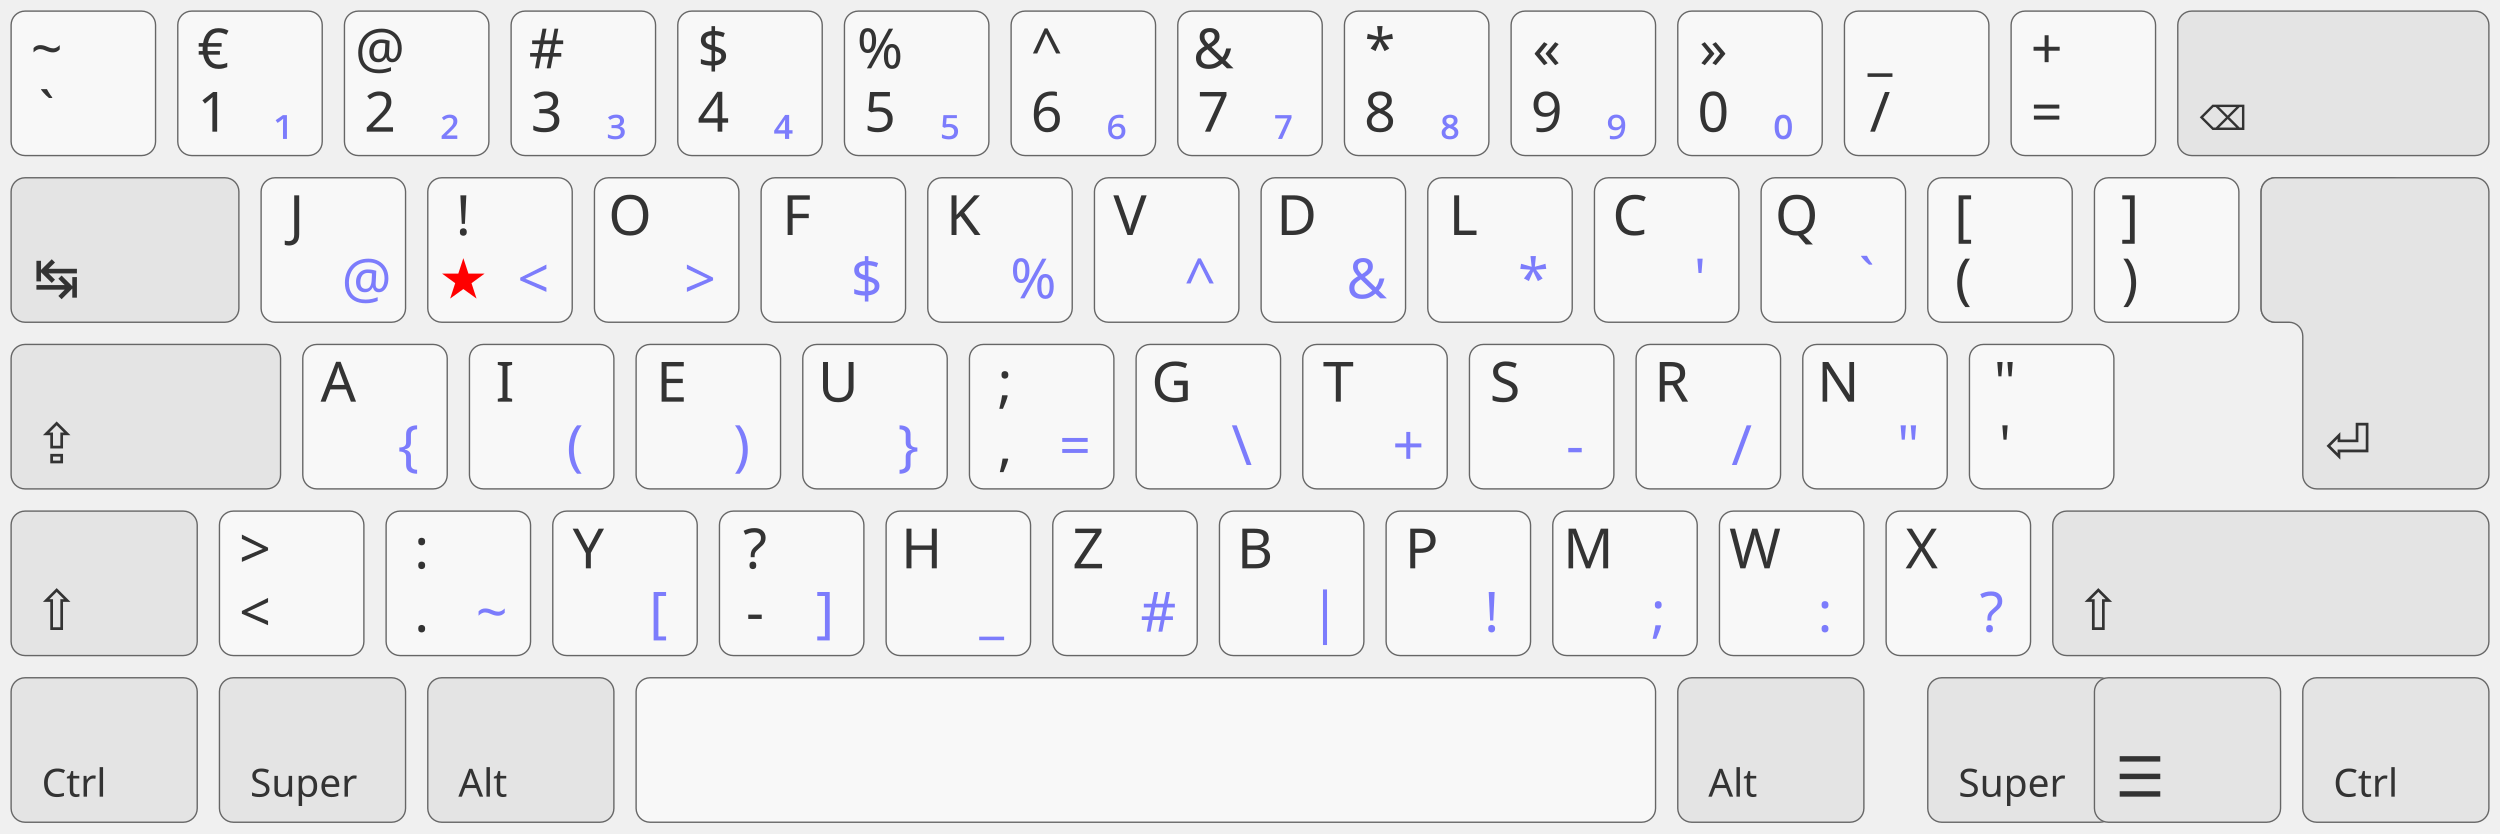
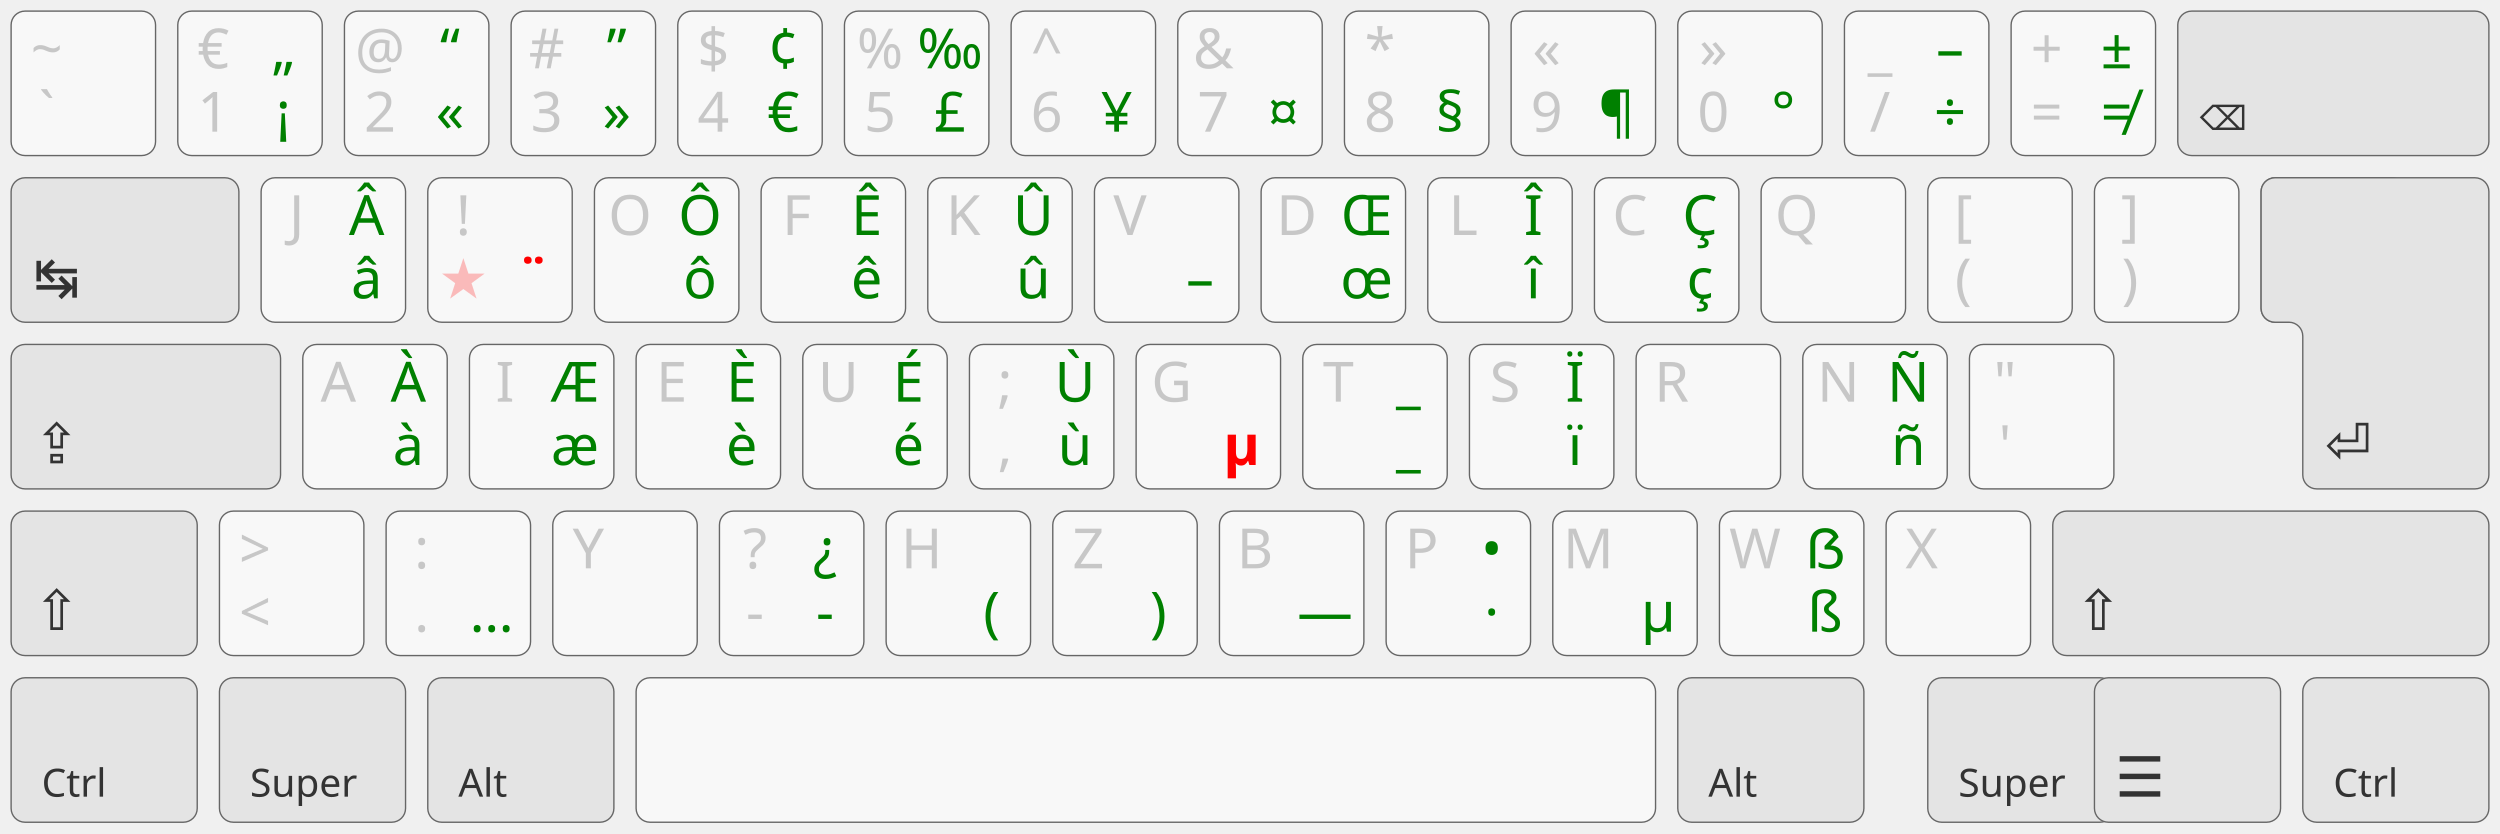
- <svg xmlns="http://www.w3.org/2000/svg" viewBox="0 0 900 300" platform="gnu" theme="" class="iso intlBackslash">
+ <svg xmlns="http://www.w3.org/2000/svg" viewBox="0 0 900 300" platform="gnu" theme="" class="iso intlBackslash dk">
  <style>
    rect, path {
      stroke: #666;
      stroke-width: .5px;
      fill: #f8f8f8;
    }
    .specialKey,
    .specialKey rect,
    .specialKey path {
      fill: #e4e4e4;
    }
    text {
      fill: #333;
      font: normal 20px sans-serif;
      text-align: center;
    }
    #Backspace text {
      font-size: 12px;
    }

    #Escape { display: none; }

    #row_AE { transform: translate(4px, 4px); }
    #row_AD { transform: translate(4px, 64px); }
    #row_AC { transform: translate(4px, 124px); }
    #row_AB { transform: translate(4px, 184px); }
    #row_AA { transform: translate(4px, 244px); }

    /* Backslash + Enter */
    #Enter path.alt,
    #Enter     .iso,
    #Backslash .iso,
    .alt #Enter rect.ansi,
    .iso #Enter rect.ansi,
    .iso #Enter text.ansi,
    .alt #Backslash .ansi,
    .iso #Backslash .ansi { display: none; }
    #Enter text.ansi,
    .alt #Enter     .alt,
    .iso #Enter     .iso,
    .iso #Backslash .iso { display: block; }
    .iso #Backslash { transform: translate(765px, 60px); }
    .alt #Backslash { transform: translate(780px, -60px); }

    /* Backspace + IntlYen */
    #IntlYen, #Backspace .alt,
    .intlYen  #Backspace .ansi { display: none; }
    .intlYen  #Backspace .alt,
    .intlYen  #IntlYen { display: block; }

    /* ShiftLeft + IntlBackslash */
    #IntlBackslash, #ShiftLeft .iso,
    .intlBackslash  #ShiftLeft .ansi { display: none; }
    .intlBackslash  #ShiftLeft .iso,
    .intlBackslash  #IntlBackslash { display: block; }

    /* ShiftRight + IntlRo */
    #IntlRo, #ShiftRight .abnt,
    .intlRo  #ShiftRight .ansi { display: none; }
    .intlRo  #ShiftRight .abnt,
    .intlRo  #IntlRo { display: block; }

    .specialKey   .ergo,
    .specialKey   .ol60,
    .specialKey   .ol50,
    .specialKey   .ol40,
    #Space        .ol60,
    #Space        .ol50,
    #Space        .ol40,
    #Backquote    .ol60,
    #BracketRight .ol60,
    #Equal        .ol60,
    .ergo #CapsLock,
    .ergo #Space      rect,
    .ergo #Backslash  rect,
    .ergo .specialKey rect,
    .ergo .specialKey text { display: none; }
    .ol50 #Escape,
    .ol40 #Escape,
    .ol60 #Space        .ol60,
    .ol50 #Space        .ol50,
    .ol40 #Space        .ol40,
    .ol60 #Backquote    .ol60,
    .ol60 #BracketRight .ol60,
    .ol60 #Backslash    .ol60,
    .ol60 #Equal        .ol60,
    .ol60 .specialKey   .ol60,
    .ol50 .specialKey   .ol50,
    .ol40 .specialKey   .ol40,
    .ergo .specialKey   .ergo { display: block; }

    .ol50 .pinkyKey, .ol50 #ContextMenu,
    .ol40 .pinkyKey, .ol40 #ContextMenu,
    .ol40 #row_AE .numberKey { display: none; }

    .ergo #row_AE       { transform: translate(94px, 4px); }
    .ergo #row_AD       { transform: translate(64px, 64px); }
    .ergo #row_AC       { transform: translate(49px, 124px); }
    .ergo #row_AB       { transform: translate(19px, 184px); }

    .ergo #Tab          { transform: translate(15px, 0px); }
    .ergo #ShiftLeft    { transform: translate(60px, 0px); }
    .ergo #ControlLeft  { transform: translate(75px, 0px); }
    .ergo #MetaLeft     { transform: translate(150px, 0px); }
    .ergo #AltLeft      { transform: translate(240px, 0px); }
    .ergo #Space        { transform: translate(315px, 0px); }
    .ergo #AltRight     { transform: translate(540px, 0px); }
    .ergo #MetaRight    { transform: translate(630px, 0px); }
    .ergo #ControlRight { transform: translate(750px, 0px); }

    .ergo .left         { transform: translate(-15px, 0px); }
    .ergo .right        { transform: translate(15px, 0px); }

    .ol60 .left         { transform: translate(-75px, 0px); }
    .ol60 #ControlRight { transform: translate(810px, 0px); }
    .ol60 #Backquote    { transform: translate(-15px, 0px); }
    .ol60 #ShiftRight   { transform: translate(795px, 0px); }
    .ol60 #ContextMenu  { transform: translate(750px, 0px); }
    .ol60 #Backslash    { transform: translate(690px, 120px); }
    .ol60 #Backspace    { transform: translate(277.5px, 60px); }
    .ol60 #Enter        { transform: translate(322.5px, 60px); }

    .ol50 #Escape       { transform: translate(-15px, 0px); }
    .ol50 #Backspace    { transform: translate(660px, 0px); }
    .ol50 #Enter        { transform: translate(705px, -60px); }

    .ol40 #Escape       { transform: translate(-15px, 120px); }
    .ol40 #Backspace    { transform: translate(660px, 60px); }
    .ol40 #Enter        { transform: translate(705px, 0px); }

    [platform="gnu"].ergo .specialKey .win,
    [platform="gnu"].ergo .specialKey .mac,
    [platform="win"].ergo .specialKey .gnu,
    [platform="win"].ergo .specialKey .mac { display: none; }
    .ergo .specialKey .mac,
    [platform="gnu"].ergo .specialKey .gnu,
    [platform="win"].ergo .specialKey .win { display: block; }

    /* swap Alt/Meta for MacOSX */
    [platform="gnu"].ergo #MetaLeft,
    [platform="win"].ergo #MetaLeft,
                    .ergo #AltLeft   { transform: translate(150px, 0px); }
    [platform="gnu"].ergo #AltLeft,
    [platform="win"].ergo #AltLeft,
                    .ergo #MetaLeft  { transform: translate(240px, 0px); }
    [platform="gnu"].ergo #AltRight,
    [platform="win"].ergo #AltRight,
                    .ergo #MetaRight { transform: translate(570px, 0px); }
    [platform="gnu"].ergo #MetaRight,
    [platform="win"].ergo #MetaRight,
                    .ergo #AltRight  { transform: translate(660px, 0px); }

    #NonConvert, #Convert, #KanaMode,
    #Lang1, #Lang2,
    #Space .jis,
    #Space .ks,
    .ks  #Space .ansi,
    .ks  #Space .jis,
    .jis #Space .ansi,
    .jis #Space .ks { display: none; }
    .ks  #Space .ks,
    .jis #NonConvert, .jis #Convert, .jis #KanaMode,
    .ks #Lang1, .ks #Lang2,
    .jis #Space .jis { display: block; }

    #Backquote .jis,
    #CapsLock  .jis,
    .jis #Backquote .ansi,
    .jis #CapsLock  .ansi { display: none; }
    .jis #Backquote .jis,
    .jis #CapsLock .jis { display: block; }

    #Lang1 text,
    #Lang2 text,
    #Convert text,
    #NonConvert text,
    .jis #CapsLock text { font-size: 14px; }
    #KanaMode text,
    .jis #Backquote text { font-size: 10px; }

    .specialKey .win,
    .specialKey .gnu {
      display: none;
      font-size: 14px;
    }

    /* display MacOSX by default */
    [platform="gnu"] .specialKey .win,
    [platform="gnu"] .specialKey .mac,
    [platform="win"] .specialKey .gnu,
    [platform="win"] .specialKey .mac { display: none; }
    [platform="mac"] .specialKey .mac,
    [platform="gnu"] .specialKey .gnu,
    [platform="win"] .specialKey .win { display: block; }

    /* swap Alt/Meta for MacOSX */
    [platform="gnu"] #MetaLeft,
    [platform="win"] #MetaLeft,  #AltLeft   { transform: translate(75px, 0px); }
    [platform="gnu"] #AltLeft,
    [platform="win"] #AltLeft,   #MetaLeft  { transform: translate(150px, 0px); }
    [platform="gnu"] #AltRight,
    [platform="win"] #AltRight,  #MetaRight { transform: translate(600px, 0px); }
    [platform="gnu"] #MetaRight,
    [platform="win"] #MetaRight, #AltRight  { transform: translate(675px, 0px); }

    g:target rect, .press rect,
    g:target path, .press path {
      fill: #aad;
    }

    [theme="reach"] .pinkyKey  rect { fill: hsl(  0, 100%, 90%); }
    [theme="reach"] .numberKey rect { fill: hsl( 42, 100%, 90%); }
    [theme="reach"] .letterKey rect { fill: hsl(122, 100%, 90%); }
    [theme="reach"] .homeKey   rect { fill: hsl(122, 100%, 75%); }
    [theme="reach"] .press     rect { fill: #aaf; }

    [theme="hints"] [finger="m1"] rect { fill: hsl(  0, 100%, 95%); }
    [theme="hints"] [finger="l2"] rect { fill: hsl( 42, 100%, 85%); }
    [theme="hints"] [finger="r2"] rect { fill: hsl( 61, 100%, 85%); }
    [theme="hints"] [finger="l3"] rect,
    [theme="hints"] [finger="r3"] rect { fill: hsl(136, 100%, 85%); }
    [theme="hints"] [finger="l4"] rect,
    [theme="hints"] [finger="r4"] rect { fill: hsl(200, 100%, 85%); }
    [theme="hints"] [finger="l5"] rect,
    [theme="hints"] [finger="r5"] rect { fill: hsl(230, 100%, 85%); }
    [theme="hints"] .specialKey   rect,
    [theme="hints"] .specialKey   path { fill: #e4e4e4; }
    [theme="hints"] .hint         rect { fill: #a33; }
    [theme="hints"] .press        rect { fill: #335; }
    [theme="hints"] .press        text { fill: #fff; }
    [theme="hints"] .hint text {
      font-weight: bold;
      fill: white;
    }

    /* dimmed AltGr + bold dead keys */
    .level3, .level4 { fill: blue; opacity: .5; }
    .level5, .level6 { fill: green; display: none }
    .deadKey {
      fill: red;
      font-size: 14px;
    }
    .diacritic  {
      font-size: 20px;
      font-weight: bolder;
    }

    /* hide Level4 (Shift+AltGr) unless AltGr is pressed */
    .level4        { display: none; }
    .altgr .level4 { display: block; }

    /* highlight AltGr + Dead Keys */
    .dk .level1, .altgr .level1,
    .dk .level2, .altgr .level2 { opacity: 0.25; display: block; }
    .dk .level5, .altgr .level3,
    .dk .level6, .altgr .level4,
    .mixed .level3, .mixed .level5 { opacity: 1; display: block;}
    .dk .level3, .dk .level4,
    .mixed .level4, .mixed .level6 { display: none; }

    /* Translate level5 upward if mixed */
    .mixed .level5 {transform: translate(0px, -22.8px);}

    /* Adding Base class option to display Alpha + dk layers */
    .base .level3, .base .level4 { display: none;}
    .base .level5  { opacity: 0.5; display: block;}

    @media (prefers-color-scheme: dark) {
      rect, path { stroke: #777; fill: #444; }
      .specialKey, .specialKey rect, .specialKey path { fill: #333; }
      g:target rect, .press rect, g:target path, .press path { fill: #558; }
      text { fill: #999; }
      .level3, .level4 { fill: #99f; }
      .level5, .level6 { fill: #6d6; }
      .deadKey { fill: #f44; }

      [theme="reach"] .pinkyKey  rect { fill: hsl(  0, 60%, 25%); }
      [theme="reach"] .numberKey rect { fill: hsl( 42, 60%, 27%); }
      [theme="reach"] .letterKey rect { fill: hsl(122, 75%, 20%); }
      [theme="reach"] .homeKey   rect { fill: hsl(122, 70%, 25%); }
      [theme="reach"] .press     rect { fill: #449; }

      [theme="hints"] [finger="m1"] rect { fill: hsl(  0, 100%, 95%); }
      [theme="hints"] [finger="l2"] rect { fill: hsl( 42, 100%, 85%); }
      [theme="hints"] [finger="r2"] rect { fill: hsl( 61, 100%, 85%); }
      [theme="hints"] [finger="l3"] rect,
      [theme="hints"] [finger="r3"] rect { fill: hsl(136, 100%, 85%); }
      [theme="hints"] [finger="l4"] rect,
      [theme="hints"] [finger="r4"] rect { fill: hsl(200, 100%, 85%); }
      [theme="hints"] [finger="l5"] rect,
      [theme="hints"] [finger="r5"] rect { fill: hsl(230, 100%, 85%); }
      [theme="hints"] .specialKey   rect,
      [theme="hints"] .specialKey   path { fill: #e4e4e4; }
      [theme="hints"] .hint         rect { fill: #a33; }
      [theme="hints"] .press        rect { fill: #335; }
      [theme="hints"] .press        text { fill: #fff; }
      [theme="hints"] .hint text {
        font-weight: bold;
        fill: white;
      }
    }
  </style>
  <g id="row_AE" text-anchor="middle">
    <g class="left">
      <g class="specialKey" finger="l5" id="Escape" transform="translate(0, 0)">
        <rect class="ergo" width="67" height="52" rx="5" ry="5" />
        <text class="ergo" width="22" height="22" x="16.4" y="42.8">⎋</text>
      </g>
      <g class="pinkyKey" finger="l5" id="Backquote" transform="translate(0, 0)">
        <rect class="specialKey jis" width="52" height="52" rx="5" ry="5" />
        <rect class="ansi alt iso" width="52" height="52" rx="5" ry="5" />
        <rect class="ol60" width="67" height="52" rx="5" ry="5" />
        <text class="jis" width="22" height="22" x="26" y="20">半角</text>
        <text class="jis" width="22" height="22" x="26" y="32">全角</text>
        <text class="jis" width="22" height="22" x="26" y="44">漢字</text>
        <g class="ansi key">
          <text class="level1" width="22" height="22" x="12.8" y="43.4">`</text>
          <text class="level2" width="22" height="22" x="12.8" y="20.6">~</text>
          <text class="level3" width="22" height="22" x="38" y="43.4" />
          <text class="level4" width="22" height="22" x="38" y="20.6" />
          <text class="level5 dk" width="22" height="22" x="38" y="43.4" />
          <text class="level6 dk" width="22" height="22" x="38" y="20.6" />
        </g>
      </g>
      <g class="numberKey" finger="l5" id="Digit1" transform="translate(60, 0)">
        <rect class="" width="52" height="52" rx="5" ry="5" />
        <g class="key">
          <text class="level1" width="22" height="22" x="12.8" y="43.4">1</text>
          <text class="level2" width="22" height="22" x="12.8" y="20.6">€</text>
          <text class="level3" width="22" height="22" x="38" y="43.4">₁</text>
          <text class="level4" width="22" height="22" x="38" y="20.6">¹</text>
          <text class="level5 dk" width="22" height="22" x="38" y="43.4">¡</text>
          <text class="level6 dk" width="22" height="22" x="38" y="20.6">„</text>
        </g>
      </g>
      <g class="numberKey" finger="l5" id="Digit2" transform="translate(120, 0)">
        <rect class="" width="52" height="52" rx="5" ry="5" />
        <g class="key">
          <text class="level1" width="22" height="22" x="12.8" y="43.4">2</text>
          <text class="level2" width="22" height="22" x="12.8" y="20.6">@</text>
          <text class="level3" width="22" height="22" x="38" y="43.4">₂</text>
          <text class="level4" width="22" height="22" x="38" y="20.6">²</text>
          <text class="level5 dk" width="22" height="22" x="38" y="43.4">«</text>
          <text class="level6 dk" width="22" height="22" x="38" y="20.6">“</text>
        </g>
      </g>
      <g class="numberKey" finger="l4" id="Digit3" transform="translate(180, 0)">
        <rect class="" width="52" height="52" rx="5" ry="5" />
        <g class="key">
          <text class="level1" width="22" height="22" x="12.8" y="43.4">3</text>
          <text class="level2" width="22" height="22" x="12.8" y="20.6">#</text>
          <text class="level3" width="22" height="22" x="38" y="43.4">₃</text>
          <text class="level4" width="22" height="22" x="38" y="20.6">³</text>
          <text class="level5 dk" width="22" height="22" x="38" y="43.4">»</text>
          <text class="level6 dk" width="22" height="22" x="38" y="20.6">”</text>
        </g>
      </g>
      <g class="numberKey" finger="l3" id="Digit4" transform="translate(240, 0)">
        <rect class="" width="52" height="52" rx="5" ry="5" />
        <g class="key">
          <text class="level1" width="22" height="22" x="12.8" y="43.4">4</text>
          <text class="level2" width="22" height="22" x="12.8" y="20.6">$</text>
          <text class="level3" width="22" height="22" x="38" y="43.4">₄</text>
          <text class="level4" width="22" height="22" x="38" y="20.6">⁴</text>
          <text class="level5 dk" width="22" height="22" x="38" y="43.4">€</text>
          <text class="level6 dk" width="22" height="22" x="38" y="20.6">¢</text>
        </g>
      </g>
      <g class="numberKey" finger="l2" id="Digit5" transform="translate(300, 0)">
        <rect class="" width="52" height="52" rx="5" ry="5" />
        <g class="key">
          <text class="level1" width="22" height="22" x="12.8" y="43.4">5</text>
          <text class="level2" width="22" height="22" x="12.8" y="20.6">%</text>
          <text class="level3" width="22" height="22" x="38" y="43.4">₅</text>
          <text class="level4" width="22" height="22" x="38" y="20.6">⁵</text>
          <text class="level5 dk" width="22" height="22" x="38" y="43.4">£</text>
          <text class="level6 dk" width="22" height="22" x="38" y="20.6">‰</text>
        </g>
      </g>
    </g>
    <g class="right">
      <g class="numberKey" finger="l2" id="Digit6" transform="translate(360, 0)">
        <rect class="" width="52" height="52" rx="5" ry="5" />
        <g class="key">
          <text class="level1" width="22" height="22" x="12.8" y="43.4">6</text>
          <text class="level2" width="22" height="22" x="12.8" y="20.6">^</text>
          <text class="level3" width="22" height="22" x="38" y="43.4">₆</text>
          <text class="level4" width="22" height="22" x="38" y="20.6">⁶</text>
          <text class="level5 dk" width="22" height="22" x="38" y="43.4">¥</text>
          <text class="level6 dk" width="22" height="22" x="38" y="20.6" />
        </g>
      </g>
      <g class="numberKey" finger="r2" id="Digit7" transform="translate(420, 0)">
        <rect class="" width="52" height="52" rx="5" ry="5" />
        <g class="key">
          <text class="level1" width="22" height="22" x="12.8" y="43.4">7</text>
          <text class="level2" width="22" height="22" x="12.8" y="20.6">&amp;</text>
          <text class="level3" width="22" height="22" x="38" y="43.4">₇</text>
          <text class="level4" width="22" height="22" x="38" y="20.6">⁷</text>
          <text class="level5 dk" width="22" height="22" x="38" y="43.4">¤</text>
          <text class="level6 dk" width="22" height="22" x="38" y="20.6" />
        </g>
      </g>
      <g class="numberKey" finger="r2" id="Digit8" transform="translate(480, 0)">
        <rect class="" width="52" height="52" rx="5" ry="5" />
        <g class="key">
          <text class="level1" width="22" height="22" x="12.8" y="43.4">8</text>
          <text class="level2" width="22" height="22" x="12.8" y="20.6">*</text>
          <text class="level3" width="22" height="22" x="38" y="43.4">₈</text>
          <text class="level4" width="22" height="22" x="38" y="20.6">⁸</text>
          <text class="level5 dk" width="22" height="22" x="38" y="43.4">§</text>
          <text class="level6 dk" width="22" height="22" x="38" y="20.6" />
        </g>
      </g>
      <g class="numberKey" finger="r3" id="Digit9" transform="translate(540, 0)">
        <rect class="" width="52" height="52" rx="5" ry="5" />
        <g class="key">
          <text class="level1" width="22" height="22" x="12.8" y="43.4">9</text>
          <text class="level2" width="22" height="22" x="12.8" y="20.6">«</text>
          <text class="level3" width="22" height="22" x="38" y="43.4">₉</text>
          <text class="level4" width="22" height="22" x="38" y="20.6">⁹</text>
          <text class="level5 dk" width="22" height="22" x="38" y="43.4">¶</text>
          <text class="level6 dk" width="22" height="22" x="38" y="20.6" />
        </g>
      </g>
      <g class="numberKey" finger="r4" id="Digit0" transform="translate(600, 0)">
        <rect class="" width="52" height="52" rx="5" ry="5" />
        <g class="key">
          <text class="level1" width="22" height="22" x="12.8" y="43.4">0</text>
          <text class="level2" width="22" height="22" x="12.8" y="20.6">»</text>
          <text class="level3" width="22" height="22" x="38" y="43.4">₀</text>
          <text class="level4" width="22" height="22" x="38" y="20.6">⁰</text>
          <text class="level5 dk" width="22" height="22" x="38" y="43.4">°</text>
          <text class="level6 dk" width="22" height="22" x="38" y="20.6" />
        </g>
      </g>
      <g class="pinkyKey" finger="r5" id="Minus" transform="translate(660, 0)">
        <rect class="" width="52" height="52" rx="5" ry="5" />
        <g class="key">
          <text class="level1" width="22" height="22" x="12.8" y="43.4">/</text>
          <text class="level2" width="22" height="22" x="12.8" y="20.6">_</text>
          <text class="level3" width="22" height="22" x="38" y="43.4" />
          <text class="level4" width="22" height="22" x="38" y="20.6" />
          <text class="level5 dk" width="22" height="22" x="38" y="43.4">÷</text>
          <text class="level6 dk" width="22" height="22" x="38" y="20.6">–</text>
        </g>
      </g>
      <g class="pinkyKey" finger="r5" id="Equal" transform="translate(720, 0)">
        <rect class="ansi" width="52" height="52" rx="5" ry="5" />
        <rect class="ol60" width="67" height="52" rx="5" ry="5" />
        <g class="key">
          <text class="level1" width="22" height="22" x="12.8" y="43.4">=</text>
          <text class="level2" width="22" height="22" x="12.8" y="20.6">+</text>
          <text class="level3" width="22" height="22" x="38" y="43.4" />
          <text class="level4" width="22" height="22" x="38" y="20.6" />
          <text class="level5 dk" width="22" height="22" x="38" y="43.4">≠</text>
          <text class="level6 dk" width="22" height="22" x="38" y="20.6">±</text>
        </g>
      </g>
      <g class="pinkyKey" finger="r5" id="IntlYen" transform="translate(780, 0)">
        <rect class="" width="52" height="52" rx="5" ry="5" />
        <g class="key" />
      </g>
      <g class="specialKey" finger="r5" id="Backspace" transform="translate(780, 0)">
        <rect class="ansi" width="112" height="52" rx="5" ry="5" />
        <rect class="ol60" width="67" height="112" rx="5" ry="5" y="-60" />
        <rect class="ol40 ol50" width="67" height="52" rx="5" ry="5" />
        <rect class="alt" width="52" height="52" rx="5" ry="5" x="60" />
        <text class="ansi" width="22" height="22" x="16.4" y="42.8">⌫</text>
        <text class="ergo" width="22" height="22" x="16.4" y="42.8">⌫</text>
        <text class="alt" width="22" height="22" x="16.4" y="42.8" transform="translate(60, 0)">⌫</text>
      </g>
    </g>
  </g>
  <g id="row_AD" text-anchor="middle">
    <g class="left">
      <g class="specialKey" finger="l5" id="Tab" transform="translate(0, 0)">
        <rect class="" width="82" height="52" rx="5" ry="5" />
        <rect class="ergo" width="67" height="52" rx="5" ry="5" />
        <text class="" width="22" height="22" x="16.4" y="42.8">↹</text>
        <text class="ergo" width="22" height="22" x="16.4" y="42.8">↹</text>
      </g>
      <g class="letterKey" finger="l5" id="KeyQ" transform="translate(90, 0)">
        <rect class="" width="52" height="52" rx="5" ry="5" />
        <g class="key">
          <text class="level1" width="22" height="22" x="12.8" y="43.4" />
          <text class="level2" width="22" height="22" x="12.8" y="20.6">J</text>
          <text class="level3" width="22" height="22" x="38" y="43.4">@</text>
          <text class="level4" width="22" height="22" x="38" y="20.6" />
          <text class="level5 dk" width="22" height="22" x="38" y="43.4">â</text>
          <text class="level6 dk" width="22" height="22" x="38" y="20.6">Â</text>
        </g>
      </g>
      <g class="letterKey" finger="l4" id="KeyW" transform="translate(150, 0)">
        <rect class="" width="52" height="52" rx="5" ry="5" />
        <g class="key">
          <text class="level1 deadKey diacritic" width="22" height="22" x="12.8" y="43.4">★</text>
          <text class="level2" width="22" height="22" x="12.8" y="20.6">!</text>
          <text class="level3" width="22" height="22" x="38" y="43.4">&lt;</text>
          <text class="level4" width="22" height="22" x="38" y="20.6">≤</text>
          <text class="level5 dk deadKey diacritic" width="22" height="22" x="38" y="43.4">¨</text>
          <text class="level6 dk" width="22" height="22" x="38" y="20.6" />
        </g>
      </g>
      <g class="letterKey" finger="l3" id="KeyE" transform="translate(210, 0)">
        <rect class="" width="52" height="52" rx="5" ry="5" />
        <g class="key">
          <text class="level1" width="22" height="22" x="12.8" y="43.4" />
          <text class="level2" width="22" height="22" x="12.8" y="20.6">O</text>
          <text class="level3" width="22" height="22" x="38" y="43.4">&gt;</text>
          <text class="level4" width="22" height="22" x="38" y="20.6">≥</text>
          <text class="level5 dk" width="22" height="22" x="38" y="43.4">ô</text>
          <text class="level6 dk" width="22" height="22" x="38" y="20.6">Ô</text>
        </g>
      </g>
      <g class="letterKey" finger="l2" id="KeyR" transform="translate(270, 0)">
        <rect class="" width="52" height="52" rx="5" ry="5" />
        <g class="key">
          <text class="level1" width="22" height="22" x="12.8" y="43.4" />
          <text class="level2" width="22" height="22" x="12.8" y="20.6">F</text>
          <text class="level3" width="22" height="22" x="38" y="43.4">$</text>
          <text class="level4 deadKey diacritic" width="22" height="22" x="38" y="20.6">¤</text>
          <text class="level5 dk" width="22" height="22" x="38" y="43.4">ê</text>
          <text class="level6 dk" width="22" height="22" x="38" y="20.6">Ê</text>
        </g>
      </g>
      <g class="letterKey" finger="l2" id="KeyT" transform="translate(330, 0)">
        <rect class="" width="52" height="52" rx="5" ry="5" />
        <g class="key">
          <text class="level1" width="22" height="22" x="12.8" y="43.4" />
          <text class="level2" width="22" height="22" x="12.8" y="20.6">K</text>
          <text class="level3" width="22" height="22" x="38" y="43.4">%</text>
          <text class="level4" width="22" height="22" x="38" y="20.6">‰</text>
          <text class="level5 dk" width="22" height="22" x="38" y="43.4">û</text>
          <text class="level6 dk" width="22" height="22" x="38" y="20.6">Û</text>
        </g>
      </g>
    </g>
    <g class="right">
      <g class="letterKey" finger="r2" id="KeyY" transform="translate(390, 0)">
        <rect class="" width="52" height="52" rx="5" ry="5" />
        <g class="key">
          <text class="level1" width="22" height="22" x="12.8" y="43.4" />
          <text class="level2" width="22" height="22" x="12.8" y="20.6">V</text>
          <text class="level3" width="22" height="22" x="38" y="43.4">^</text>
          <text class="level4 deadKey diacritic" width="22" height="22" x="38" y="20.6">^</text>
          <text class="level5 dk" width="22" height="22" x="38" y="43.4">–</text>
          <text class="level6 dk" width="22" height="22" x="38" y="20.6" />
        </g>
      </g>
      <g class="letterKey" finger="r2" id="KeyU" transform="translate(450, 0)">
        <rect class="" width="52" height="52" rx="5" ry="5" />
        <g class="key">
          <text class="level1" width="22" height="22" x="12.8" y="43.4" />
          <text class="level2" width="22" height="22" x="12.8" y="20.6">D</text>
          <text class="level3" width="22" height="22" x="38" y="43.4">&amp;</text>
          <text class="level4 deadKey" width="22" height="22" x="38" y="20.6" />
          <text class="level5 dk" width="22" height="22" x="38" y="43.4">œ</text>
          <text class="level6 dk" width="22" height="22" x="38" y="20.6">Œ</text>
        </g>
      </g>
      <g class="letterKey" finger="r3" id="KeyI" transform="translate(510, 0)">
        <rect class="" width="52" height="52" rx="5" ry="5" />
        <g class="key">
          <text class="level1" width="22" height="22" x="12.8" y="43.4" />
          <text class="level2" width="22" height="22" x="12.8" y="20.6">L</text>
          <text class="level3" width="22" height="22" x="38" y="43.4">*</text>
          <text class="level4" width="22" height="22" x="38" y="20.6">×</text>
          <text class="level5 dk" width="22" height="22" x="38" y="43.4">î</text>
          <text class="level6 dk" width="22" height="22" x="38" y="20.6">Î</text>
        </g>
      </g>
      <g class="letterKey" finger="r4" id="KeyO" transform="translate(570, 0)">
        <rect class="" width="52" height="52" rx="5" ry="5" />
        <g class="key">
          <text class="level1" width="22" height="22" x="12.8" y="43.4" />
          <text class="level2" width="22" height="22" x="12.8" y="20.6">C</text>
          <text class="level3" width="22" height="22" x="38" y="43.4">'</text>
          <text class="level4 deadKey diacritic" width="22" height="22" x="38" y="20.6">´</text>
          <text class="level5 dk" width="22" height="22" x="38" y="43.4">ç</text>
          <text class="level6 dk" width="22" height="22" x="38" y="20.6">Ç</text>
        </g>
      </g>
      <g class="letterKey" finger="r5" id="KeyP" transform="translate(630, 0)">
        <rect class="" width="52" height="52" rx="5" ry="5" />
        <g class="key">
          <text class="level1" width="22" height="22" x="12.8" y="43.4" />
          <text class="level2" width="22" height="22" x="12.8" y="20.6">Q</text>
          <text class="level3" width="22" height="22" x="38" y="43.4">`</text>
          <text class="level4 deadKey diacritic" width="22" height="22" x="38" y="20.6">`</text>
          <text class="level5 dk" width="22" height="22" x="38" y="43.4" />
          <text class="level6 dk" width="22" height="22" x="38" y="20.6" />
        </g>
      </g>
      <g class="pinkyKey" finger="r5" id="BracketLeft" transform="translate(690, 0)">
        <rect class="" width="52" height="52" rx="5" ry="5" />
        <g class="key">
          <text class="level1" width="22" height="22" x="12.8" y="43.4">(</text>
          <text class="level2" width="22" height="22" x="12.8" y="20.6">[</text>
          <text class="level3" width="22" height="22" x="38" y="43.4" />
          <text class="level4" width="22" height="22" x="38" y="20.6" />
          <text class="level5 dk" width="22" height="22" x="38" y="43.4" />
          <text class="level6 dk" width="22" height="22" x="38" y="20.6" />
        </g>
      </g>
      <g class="pinkyKey" finger="r5" id="BracketRight" transform="translate(750, 0)">
        <rect class="ansi" width="52" height="52" rx="5" ry="5" />
        <rect class="ol60" width="67" height="52" rx="5" ry="5" />
        <g class="key">
          <text class="level1" width="22" height="22" x="12.8" y="43.4">)</text>
          <text class="level2" width="22" height="22" x="12.8" y="20.6">]</text>
          <text class="level3" width="22" height="22" x="38" y="43.4" />
          <text class="level4" width="22" height="22" x="38" y="20.6" />
          <text class="level5 dk" width="22" height="22" x="38" y="43.4" />
          <text class="level6 dk" width="22" height="22" x="38" y="20.6" />
        </g>
      </g>
      <g class="pinkyKey" finger="r5" id="Backslash" transform="translate(810, 0)">
        <rect class="ansi" width="82" height="52" rx="5" ry="5" />
        <rect class="iso ol60" width="52" height="52" rx="5" ry="5" />
        <g class="key">
          <text class="level1" width="22" height="22" x="12.8" y="43.4">\</text>
          <text class="level2" width="22" height="22" x="12.8" y="20.6">|</text>
          <text class="level3" width="22" height="22" x="38" y="43.4" />
          <text class="level4" width="22" height="22" x="38" y="20.6" />
          <text class="level5 dk" width="22" height="22" x="38" y="43.4" />
          <text class="level6 dk" width="22" height="22" x="38" y="20.6" />
        </g>
      </g>
    </g>
  </g>
  <g id="row_AC" text-anchor="middle">
    <g class="left">
      <g class="specialKey" finger="l5" id="CapsLock" transform="translate(0, 0)">
        <rect class="" width="97" height="52" rx="5" ry="5" />
        <text class="ansi" width="22" height="22" x="16.4" y="42.8">⇪</text>
        <text class="jis" width="22" height="22" x="23" y="42.8">英数</text>
      </g>
      <g class="letterKey homeKey" finger="l5" id="KeyA" transform="translate(105, 0)">
        <rect class="" width="52" height="52" rx="5" ry="5" />
        <g class="key">
          <text class="level1" width="22" height="22" x="12.8" y="43.4" />
          <text class="level2" width="22" height="22" x="12.8" y="20.6">A</text>
          <text class="level3" width="22" height="22" x="38" y="43.4">{</text>
          <text class="level4" width="22" height="22" x="38" y="20.6" />
          <text class="level5 dk" width="22" height="22" x="38" y="43.4">à</text>
          <text class="level6 dk" width="22" height="22" x="38" y="20.6">À</text>
        </g>
      </g>
      <g class="letterKey homeKey" finger="l4" id="KeyS" transform="translate(165, 0)">
        <rect class="" width="52" height="52" rx="5" ry="5" />
        <g class="key">
          <text class="level1" width="22" height="22" x="12.8" y="43.4" />
          <text class="level2" width="22" height="22" x="12.8" y="20.6">I</text>
          <text class="level3" width="22" height="22" x="38" y="43.4">(</text>
          <text class="level4" width="22" height="22" x="38" y="20.6">⁽</text>
          <text class="level5 dk" width="22" height="22" x="38" y="43.4">æ</text>
          <text class="level6 dk" width="22" height="22" x="38" y="20.6">Æ</text>
        </g>
      </g>
      <g class="letterKey homeKey" finger="l3" id="KeyD" transform="translate(225, 0)">
        <rect class="" width="52" height="52" rx="5" ry="5" />
        <g class="key">
          <text class="level1" width="22" height="22" x="12.8" y="43.4" />
          <text class="level2" width="22" height="22" x="12.8" y="20.6">E</text>
          <text class="level3" width="22" height="22" x="38" y="43.4">)</text>
          <text class="level4" width="22" height="22" x="38" y="20.6">⁾</text>
          <text class="level5 dk" width="22" height="22" x="38" y="43.4">è</text>
          <text class="level6 dk" width="22" height="22" x="38" y="20.6">È</text>
        </g>
      </g>
      <g class="letterKey homeKey" finger="l2" id="KeyF" transform="translate(285, 0)">
        <rect class="" width="52" height="52" rx="5" ry="5" />
        <g class="key">
          <text class="level1" width="22" height="22" x="12.8" y="43.4" />
          <text class="level2" width="22" height="22" x="12.8" y="20.6">U</text>
          <text class="level3" width="22" height="22" x="38" y="43.4">}</text>
          <text class="level4" width="22" height="22" x="38" y="20.6" />
          <text class="level5 dk" width="22" height="22" x="38" y="43.4">é</text>
          <text class="level6 dk" width="22" height="22" x="38" y="20.6">É</text>
        </g>
      </g>
      <g class="letterKey" finger="l2" id="KeyG" transform="translate(345, 0)">
        <rect class="" width="52" height="52" rx="5" ry="5" />
        <g class="key">
          <text class="level1" width="22" height="22" x="12.8" y="43.4">,</text>
          <text class="level2" width="22" height="22" x="12.8" y="20.6">;</text>
          <text class="level3" width="22" height="22" x="38" y="43.4">=</text>
          <text class="level4" width="22" height="22" x="38" y="20.6">≠</text>
          <text class="level5 dk" width="22" height="22" x="38" y="43.4">ù</text>
          <text class="level6 dk" width="22" height="22" x="38" y="20.6">Ù</text>
        </g>
      </g>
    </g>
    <g class="right">
      <g class="letterKey" finger="r2" id="KeyH" transform="translate(405, 0)">
        <rect class="" width="52" height="52" rx="5" ry="5" />
        <g class="key">
          <text class="level1" width="22" height="22" x="12.8" y="43.4" />
          <text class="level2" width="22" height="22" x="12.8" y="20.6">G</text>
          <text class="level3" width="22" height="22" x="38" y="43.4">\</text>
          <text class="level4 deadKey diacritic" width="22" height="22" x="38" y="20.6">/</text>
          <text class="level5 dk deadKey diacritic" width="22" height="22" x="38" y="43.4">µ</text>
          <text class="level6 dk" width="22" height="22" x="38" y="20.6" />
        </g>
      </g>
      <g class="letterKey homeKey" finger="r2" id="KeyJ" transform="translate(465, 0)">
        <rect class="" width="52" height="52" rx="5" ry="5" />
        <g class="key">
          <text class="level1" width="22" height="22" x="12.8" y="43.4" />
          <text class="level2" width="22" height="22" x="12.8" y="20.6">T</text>
          <text class="level3" width="22" height="22" x="38" y="43.4">+</text>
          <text class="level4" width="22" height="22" x="38" y="20.6">±</text>
          <text class="level5 dk" width="22" height="22" x="38" y="43.4">_</text>
          <text class="level6 dk" width="22" height="22" x="38" y="20.6">_</text>
        </g>
      </g>
      <g class="letterKey homeKey" finger="r3" id="KeyK" transform="translate(525, 0)">
        <rect class="" width="52" height="52" rx="5" ry="5" />
        <g class="key">
          <text class="level1" width="22" height="22" x="12.8" y="43.4" />
          <text class="level2" width="22" height="22" x="12.8" y="20.6">S</text>
          <text class="level3" width="22" height="22" x="38" y="43.4">-</text>
          <text class="level4" width="22" height="22" x="38" y="20.6">—</text>
          <text class="level5 dk" width="22" height="22" x="38" y="43.4">ï</text>
          <text class="level6 dk" width="22" height="22" x="38" y="20.6">Ï</text>
        </g>
      </g>
      <g class="letterKey homeKey" finger="r4" id="KeyL" transform="translate(585, 0)">
        <rect class="" width="52" height="52" rx="5" ry="5" />
        <g class="key">
          <text class="level1" width="22" height="22" x="12.8" y="43.4" />
          <text class="level2" width="22" height="22" x="12.8" y="20.6">R</text>
          <text class="level3" width="22" height="22" x="38" y="43.4">/</text>
          <text class="level4" width="22" height="22" x="38" y="20.6">÷</text>
          <text class="level5 dk" width="22" height="22" x="38" y="43.4" />
          <text class="level6 dk" width="22" height="22" x="38" y="20.6" />
        </g>
      </g>
      <g class="letterKey homeKey" finger="r5" id="Semicolon" transform="translate(645, 0)">
        <rect class="" width="52" height="52" rx="5" ry="5" />
        <g class="key">
          <text class="level1" width="22" height="22" x="12.8" y="43.4" />
          <text class="level2" width="22" height="22" x="12.8" y="20.6">N</text>
          <text class="level3" width="22" height="22" x="38" y="43.4">"</text>
          <text class="level4 deadKey diacritic" width="22" height="22" x="38" y="20.6">¨</text>
          <text class="level5 dk" width="22" height="22" x="38" y="43.4">ñ</text>
          <text class="level6 dk" width="22" height="22" x="38" y="20.6">Ñ</text>
        </g>
      </g>
      <g class="pinkyKey" finger="r5" id="Quote" transform="translate(705, 0)">
        <rect class="" width="52" height="52" rx="5" ry="5" />
        <g class="key">
          <text class="level1" width="22" height="22" x="12.8" y="43.4">'</text>
          <text class="level2" width="22" height="22" x="12.8" y="20.6">"</text>
          <text class="level3" width="22" height="22" x="38" y="43.4" />
          <text class="level4" width="22" height="22" x="38" y="20.6" />
          <text class="level5 dk" width="22" height="22" x="38" y="43.4" />
          <text class="level6 dk" width="22" height="22" x="38" y="20.6" />
        </g>
      </g>
      <g class="specialKey" finger="r5" id="Enter" transform="translate(765, 0)">
        <path class="alt" d="M50,-60 h72 a5,5 0 0 1 5,5 v102 a5,5 0 0 1 -5,5 h-117 a5,5 0 0 1 -5,-5 v-42 a5,5 0 0 1 5,-5 h35 a5,5 1 0 0 5,-5 v-50 a5,5 0 0 1 5,-5 z" />
        <path class="iso" d="M50,-60 h72 a5,5 0 0 1 5,5 v102 a5,5 0 0 1 -5,5 h-57 a5,5 0 0 1 -5,-5 v-50 a5,5 1 0 0 -5,-5 h-5 a5,5 0 0 1 -5,-5 v-42 a5,5 0 0 1 5,-5 z" />
        <rect class="ansi" width="127" height="52" rx="5" ry="5" />
        <rect class="ol60" width="67" height="112" rx="5" ry="5" y="-60" />
        <rect class="ol40 ol50" width="67" height="52" rx="5" ry="5" />
        <text class="ansi alt ergo" width="22" height="22" x="16.4" y="42.8">⏎</text>
        <text class="iso" width="22" height="22" x="16.4" y="42.8" transform="translate(60, 0)">⏎</text>
      </g>
    </g>
  </g>
  <g id="row_AB" text-anchor="middle">
    <g class="left">
      <g class="specialKey" finger="l5" id="ShiftLeft" transform="translate(0, 0)">
        <rect class="ansi alt" width="127" height="52" rx="5" ry="5" />
        <rect class="iso" width="67" height="52" rx="5" ry="5" />
        <rect class="ol50 ol60" width="67" height="112" rx="5" ry="5" y="-60" />
        <rect class="ol40" width="67" height="52" rx="5" ry="5" />
        <text class="" width="22" height="22" x="16.4" y="42.8">⇧</text>
        <text class="ergo" width="22" height="22" x="16.4" y="42.8">⇧</text>
      </g>
      <g class="letterKey" finger="l5" id="IntlBackslash" transform="translate(75, 0)">
        <rect class="" width="52" height="52" rx="5" ry="5" />
        <g class="key">
          <text class="level1" width="22" height="22" x="12.8" y="43.4">&lt;</text>
          <text class="level2" width="22" height="22" x="12.8" y="20.6">&gt;</text>
          <text class="level3" width="22" height="22" x="38" y="43.4" />
          <text class="level4" width="22" height="22" x="38" y="20.6" />
          <text class="level5 dk" width="22" height="22" x="38" y="43.4" />
          <text class="level6 dk" width="22" height="22" x="38" y="20.6" />
        </g>
      </g>
      <g class="letterKey" finger="l5" id="KeyZ" transform="translate(135, 0)">
        <rect class="" width="52" height="52" rx="5" ry="5" />
        <g class="key">
          <text class="level1" width="22" height="22" x="12.8" y="43.4">.</text>
          <text class="level2" width="22" height="22" x="12.8" y="20.6">:</text>
          <text class="level3" width="22" height="22" x="38" y="43.4">~</text>
          <text class="level4 deadKey diacritic" width="22" height="22" x="38" y="20.6">~</text>
          <text class="level5 dk" width="22" height="22" x="38" y="43.4">…</text>
          <text class="level6 dk" width="22" height="22" x="38" y="20.6" />
        </g>
      </g>
      <g class="letterKey" finger="l4" id="KeyX" transform="translate(195, 0)">
        <rect class="" width="52" height="52" rx="5" ry="5" />
        <g class="key">
          <text class="level1" width="22" height="22" x="12.8" y="43.4" />
          <text class="level2" width="22" height="22" x="12.8" y="20.6">Y</text>
          <text class="level3" width="22" height="22" x="38" y="43.4">[</text>
          <text class="level4" width="22" height="22" x="38" y="20.6" />
          <text class="level5 dk" width="22" height="22" x="38" y="43.4" />
          <text class="level6 dk" width="22" height="22" x="38" y="20.6" />
        </g>
      </g>
      <g class="letterKey" finger="l3" id="KeyC" transform="translate(255, 0)">
        <rect class="" width="52" height="52" rx="5" ry="5" />
        <g class="key">
          <text class="level1" width="22" height="22" x="12.8" y="43.4">-</text>
          <text class="level2" width="22" height="22" x="12.8" y="20.6">?</text>
          <text class="level3" width="22" height="22" x="38" y="43.4">]</text>
          <text class="level4" width="22" height="22" x="38" y="20.6" />
          <text class="level5 dk" width="22" height="22" x="38" y="43.4">‑</text>
          <text class="level6 dk" width="22" height="22" x="38" y="20.6">¿</text>
        </g>
      </g>
      <g class="letterKey" finger="l2" id="KeyV" transform="translate(315, 0)">
        <rect class="" width="52" height="52" rx="5" ry="5" />
        <g class="key">
          <text class="level1" width="22" height="22" x="12.8" y="43.4" />
          <text class="level2" width="22" height="22" x="12.8" y="20.6">H</text>
          <text class="level3" width="22" height="22" x="38" y="43.4">_</text>
          <text class="level4" width="22" height="22" x="38" y="20.6">–</text>
          <text class="level5 dk" width="22" height="22" x="38" y="43.4">(</text>
          <text class="level6 dk" width="22" height="22" x="38" y="20.6" />
        </g>
      </g>
      <g class="letterKey" finger="l2" id="KeyB" transform="translate(375, 0)">
        <rect class="" width="52" height="52" rx="5" ry="5" />
        <g class="key">
          <text class="level1" width="22" height="22" x="12.8" y="43.4" />
          <text class="level2" width="22" height="22" x="12.8" y="20.6">Z</text>
          <text class="level3" width="22" height="22" x="38" y="43.4">#</text>
          <text class="level4" width="22" height="22" x="38" y="20.6" />
          <text class="level5 dk" width="22" height="22" x="38" y="43.4">)</text>
          <text class="level6 dk" width="22" height="22" x="38" y="20.6" />
        </g>
      </g>
    </g>
    <g class="right">
      <g class="letterKey" finger="r2" id="KeyN" transform="translate(435, 0)">
        <rect class="" width="52" height="52" rx="5" ry="5" />
        <g class="key">
          <text class="level1" width="22" height="22" x="12.8" y="43.4" />
          <text class="level2" width="22" height="22" x="12.8" y="20.6">B</text>
          <text class="level3" width="22" height="22" x="38" y="43.4">|</text>
          <text class="level4" width="22" height="22" x="38" y="20.6">¦</text>
          <text class="level5 dk" width="22" height="22" x="38" y="43.4">—</text>
          <text class="level6 dk" width="22" height="22" x="38" y="20.6" />
        </g>
      </g>
      <g class="letterKey" finger="r2" id="KeyM" transform="translate(495, 0)">
        <rect class="" width="52" height="52" rx="5" ry="5" />
        <g class="key">
          <text class="level1" width="22" height="22" x="12.8" y="43.4" />
          <text class="level2" width="22" height="22" x="12.8" y="20.6">P</text>
          <text class="level3" width="22" height="22" x="38" y="43.4">!</text>
          <text class="level4" width="22" height="22" x="38" y="20.6">¬</text>
          <text class="level5 dk" width="22" height="22" x="38" y="43.4">·</text>
          <text class="level6 dk" width="22" height="22" x="38" y="20.6">•</text>
        </g>
      </g>
      <g class="letterKey" finger="r3" id="Comma" transform="translate(555, 0)">
        <rect class="" width="52" height="52" rx="5" ry="5" />
        <g class="key">
          <text class="level1" width="22" height="22" x="12.8" y="43.4" />
          <text class="level2" width="22" height="22" x="12.8" y="20.6">M</text>
          <text class="level3" width="22" height="22" x="38" y="43.4">;</text>
          <text class="level4 deadKey diacritic" width="22" height="22" x="38" y="20.6">¸</text>
          <text class="level5 dk" width="22" height="22" x="38" y="43.4">µ</text>
          <text class="level6 dk" width="22" height="22" x="38" y="20.6" />
        </g>
      </g>
      <g class="letterKey" finger="r4" id="Period" transform="translate(615, 0)">
        <rect class="" width="52" height="52" rx="5" ry="5" />
        <g class="key">
          <text class="level1" width="22" height="22" x="12.8" y="43.4" />
          <text class="level2" width="22" height="22" x="12.8" y="20.6">W</text>
          <text class="level3" width="22" height="22" x="38" y="43.4">:</text>
          <text class="level4" width="22" height="22" x="38" y="20.6" />
          <text class="level5 dk" width="22" height="22" x="38" y="43.4">ß</text>
          <text class="level6 dk" width="22" height="22" x="38" y="20.6">ẞ</text>
        </g>
      </g>
      <g class="letterKey" finger="r5" id="Slash" transform="translate(675, 0)">
        <rect class="" width="52" height="52" rx="5" ry="5" />
        <g class="key">
          <text class="level1" width="22" height="22" x="12.8" y="43.4" />
          <text class="level2" width="22" height="22" x="12.8" y="20.6">X</text>
          <text class="level3" width="22" height="22" x="38" y="43.4">?</text>
          <text class="level4" width="22" height="22" x="38" y="20.6" />
          <text class="level5 dk" width="22" height="22" x="38" y="43.4" />
          <text class="level6 dk" width="22" height="22" x="38" y="20.6" />
        </g>
      </g>
      <g class="pinkyKey" finger="r5" id="IntlRo" transform="translate(735, 0)">
        <rect class="" width="52" height="52" rx="5" ry="5" />
        <g class="key" />
      </g>
      <g class="specialKey" finger="r5" id="ShiftRight" transform="translate(735, 0)">
        <rect class="ansi" width="157" height="52" rx="5" ry="5" />
        <rect class="abnt" width="97" height="52" rx="5" ry="5" x="60" />
        <rect class="ol50 ol60" width="67" height="112" rx="5" ry="5" y="-60" />
        <rect class="ol40" width="67" height="52" rx="5" ry="5" />
        <text class="ansi" width="22" height="22" x="16.4" y="42.8">⇧</text>
        <text class="ergo" width="22" height="22" x="16.4" y="42.8">⇧</text>
        <text class="abnt" width="22" height="22" x="16.4" y="42.8" transform="translate(60, 0)">⇧</text>
      </g>
    </g>
  </g>
  <g id="row_AA" text-anchor="middle">
    <g class="left">
      <g class="specialKey" finger="l5" id="ControlLeft" transform="translate(0, 0)">
        <rect class="" width="67" height="52" rx="5" ry="5" />
        <rect class="ergo" width="67" height="52" rx="5" ry="5" />
        <text class="win gnu" width="22" height="22" x="11" y="42.8" text-anchor="start">Ctrl</text>
        <text class="mac" width="22" height="22" x="16.4" y="42.8">⌃</text>
      </g>
      <g class="specialKey" finger="l1" id="MetaLeft" transform="translate(75, 0)">
        <rect class="" width="67" height="52" rx="5" ry="5" />
        <rect class="ergo" width="82" height="52" rx="5" ry="5" />
        <text class="win" width="22" height="22" x="11" y="42.8" text-anchor="start">Win</text>
        <text class="gnu" width="22" height="22" x="11" y="42.8" text-anchor="start">Super</text>
        <text class="mac" width="22" height="22" x="16.4" y="42.8">⌘</text>
      </g>
      <g class="specialKey" finger="l1" id="AltLeft" transform="translate(150, 0)">
        <rect class="" width="67" height="52" rx="5" ry="5" />
        <rect class="ergo" width="82" height="52" rx="5" ry="5" />
        <text class="win gnu" width="22" height="22" x="11" y="42.8" text-anchor="start">Alt</text>
        <text class="mac" width="22" height="22" x="16.4" y="42.8">⌥</text>
      </g>
      <g class="specialKey" finger="l1" id="Lang2" transform="translate(225, 0)">
        <rect class="" width="52" height="52" rx="5" ry="5" />
        <text class="" width="22" height="22" x="20" y="42.8">한자</text>
      </g>
      <g class="specialKey" finger="l1" id="NonConvert" transform="translate(225, 0)">
        <rect class="" width="52" height="52" rx="5" ry="5" />
        <text class="" width="22" height="22" x="26" y="42.8">無変換</text>
      </g>
    </g>
    <g class="homeKey" finger="m1" id="Space" transform="translate(225, 0)">
      <rect class="ansi" width="367" height="52" rx="5" ry="5" />
      <rect class="ol60" width="322" height="52" rx="5" ry="5" x="-60" />
      <rect class="ol50 ol40" width="262" height="52" rx="5" ry="5" />
      <rect class="ks" width="247" height="52" rx="5" ry="5" x="60" />
      <rect class="jis" width="187" height="52" rx="5" ry="5" x="60" />
    </g>
    <g class="right">
      <g class="specialKey" finger="r1" id="Convert" transform="translate(480, 0)">
        <rect class="" width="52" height="52" rx="5" ry="5" />
        <text class="" width="22" height="22" x="26" y="42.8">変換</text>
      </g>
      <g class="specialKey" finger="r1" id="KanaMode" transform="translate(540, 0)">
        <rect class="" width="52" height="52" rx="5" ry="5" />
        <text class="" width="22" height="22" x="26" y="20">カタカナ</text>
        <text class="" width="22" height="22" x="26" y="32">ひらがな</text>
        <text class="" width="22" height="22" x="26" y="44">ローマ字</text>
      </g>
      <g class="specialKey" finger="r1" id="Lang1" transform="translate(540, 0)">
        <rect class="" width="52" height="52" rx="5" ry="5" />
        <text class="" width="22" height="22" x="20" y="42.8">한/영</text>
      </g>
      <g class="specialKey" finger="r1" id="AltRight" transform="translate(600, 0)">
        <rect class="" width="67" height="52" rx="5" ry="5" />
        <rect class="ergo" width="82" height="52" rx="5" ry="5" />
        <text class="win gnu" width="22" height="22" x="11" y="42.8" text-anchor="start">Alt</text>
        <text class="mac" width="22" height="22" x="16.4" y="42.8">⌥</text>
      </g>
      <g class="specialKey" finger="r1" id="MetaRight" transform="translate(690, 0)">
        <rect class="" width="67" height="52" rx="5" ry="5" />
        <rect class="ergo" width="82" height="52" rx="5" ry="5" />
        <text class="win" width="22" height="22" x="11" y="42.8" text-anchor="start">Win</text>
        <text class="gnu" width="22" height="22" x="11" y="42.8" text-anchor="start">Super</text>
        <text class="mac" width="22" height="22" x="16.4" y="42.8">⌘</text>
      </g>
      <g class="specialKey" finger="r5" id="ContextMenu" transform="translate(750, 0)">
        <rect class="" width="67" height="52" rx="5" ry="5" />
        <rect class="ergo" width="52" height="52" rx="5" ry="5" />
        <text class="" width="22" height="22" x="16.4" y="42.8">☰</text>
        <text class="ol60" width="22" height="22" x="16.4" y="42.8">☰</text>
      </g>
      <g class="specialKey" finger="r5" id="ControlRight" transform="translate(825, 0)">
        <rect class="" width="67" height="52" rx="5" ry="5" />
        <rect class="ergo" width="67" height="52" rx="5" ry="5" />
        <text class="win gnu" width="22" height="22" x="11" y="42.8" text-anchor="start">Ctrl</text>
        <text class="mac" width="22" height="22" x="16.4" y="42.8">⌃</text>
      </g>
    </g>
  </g>
</svg>
